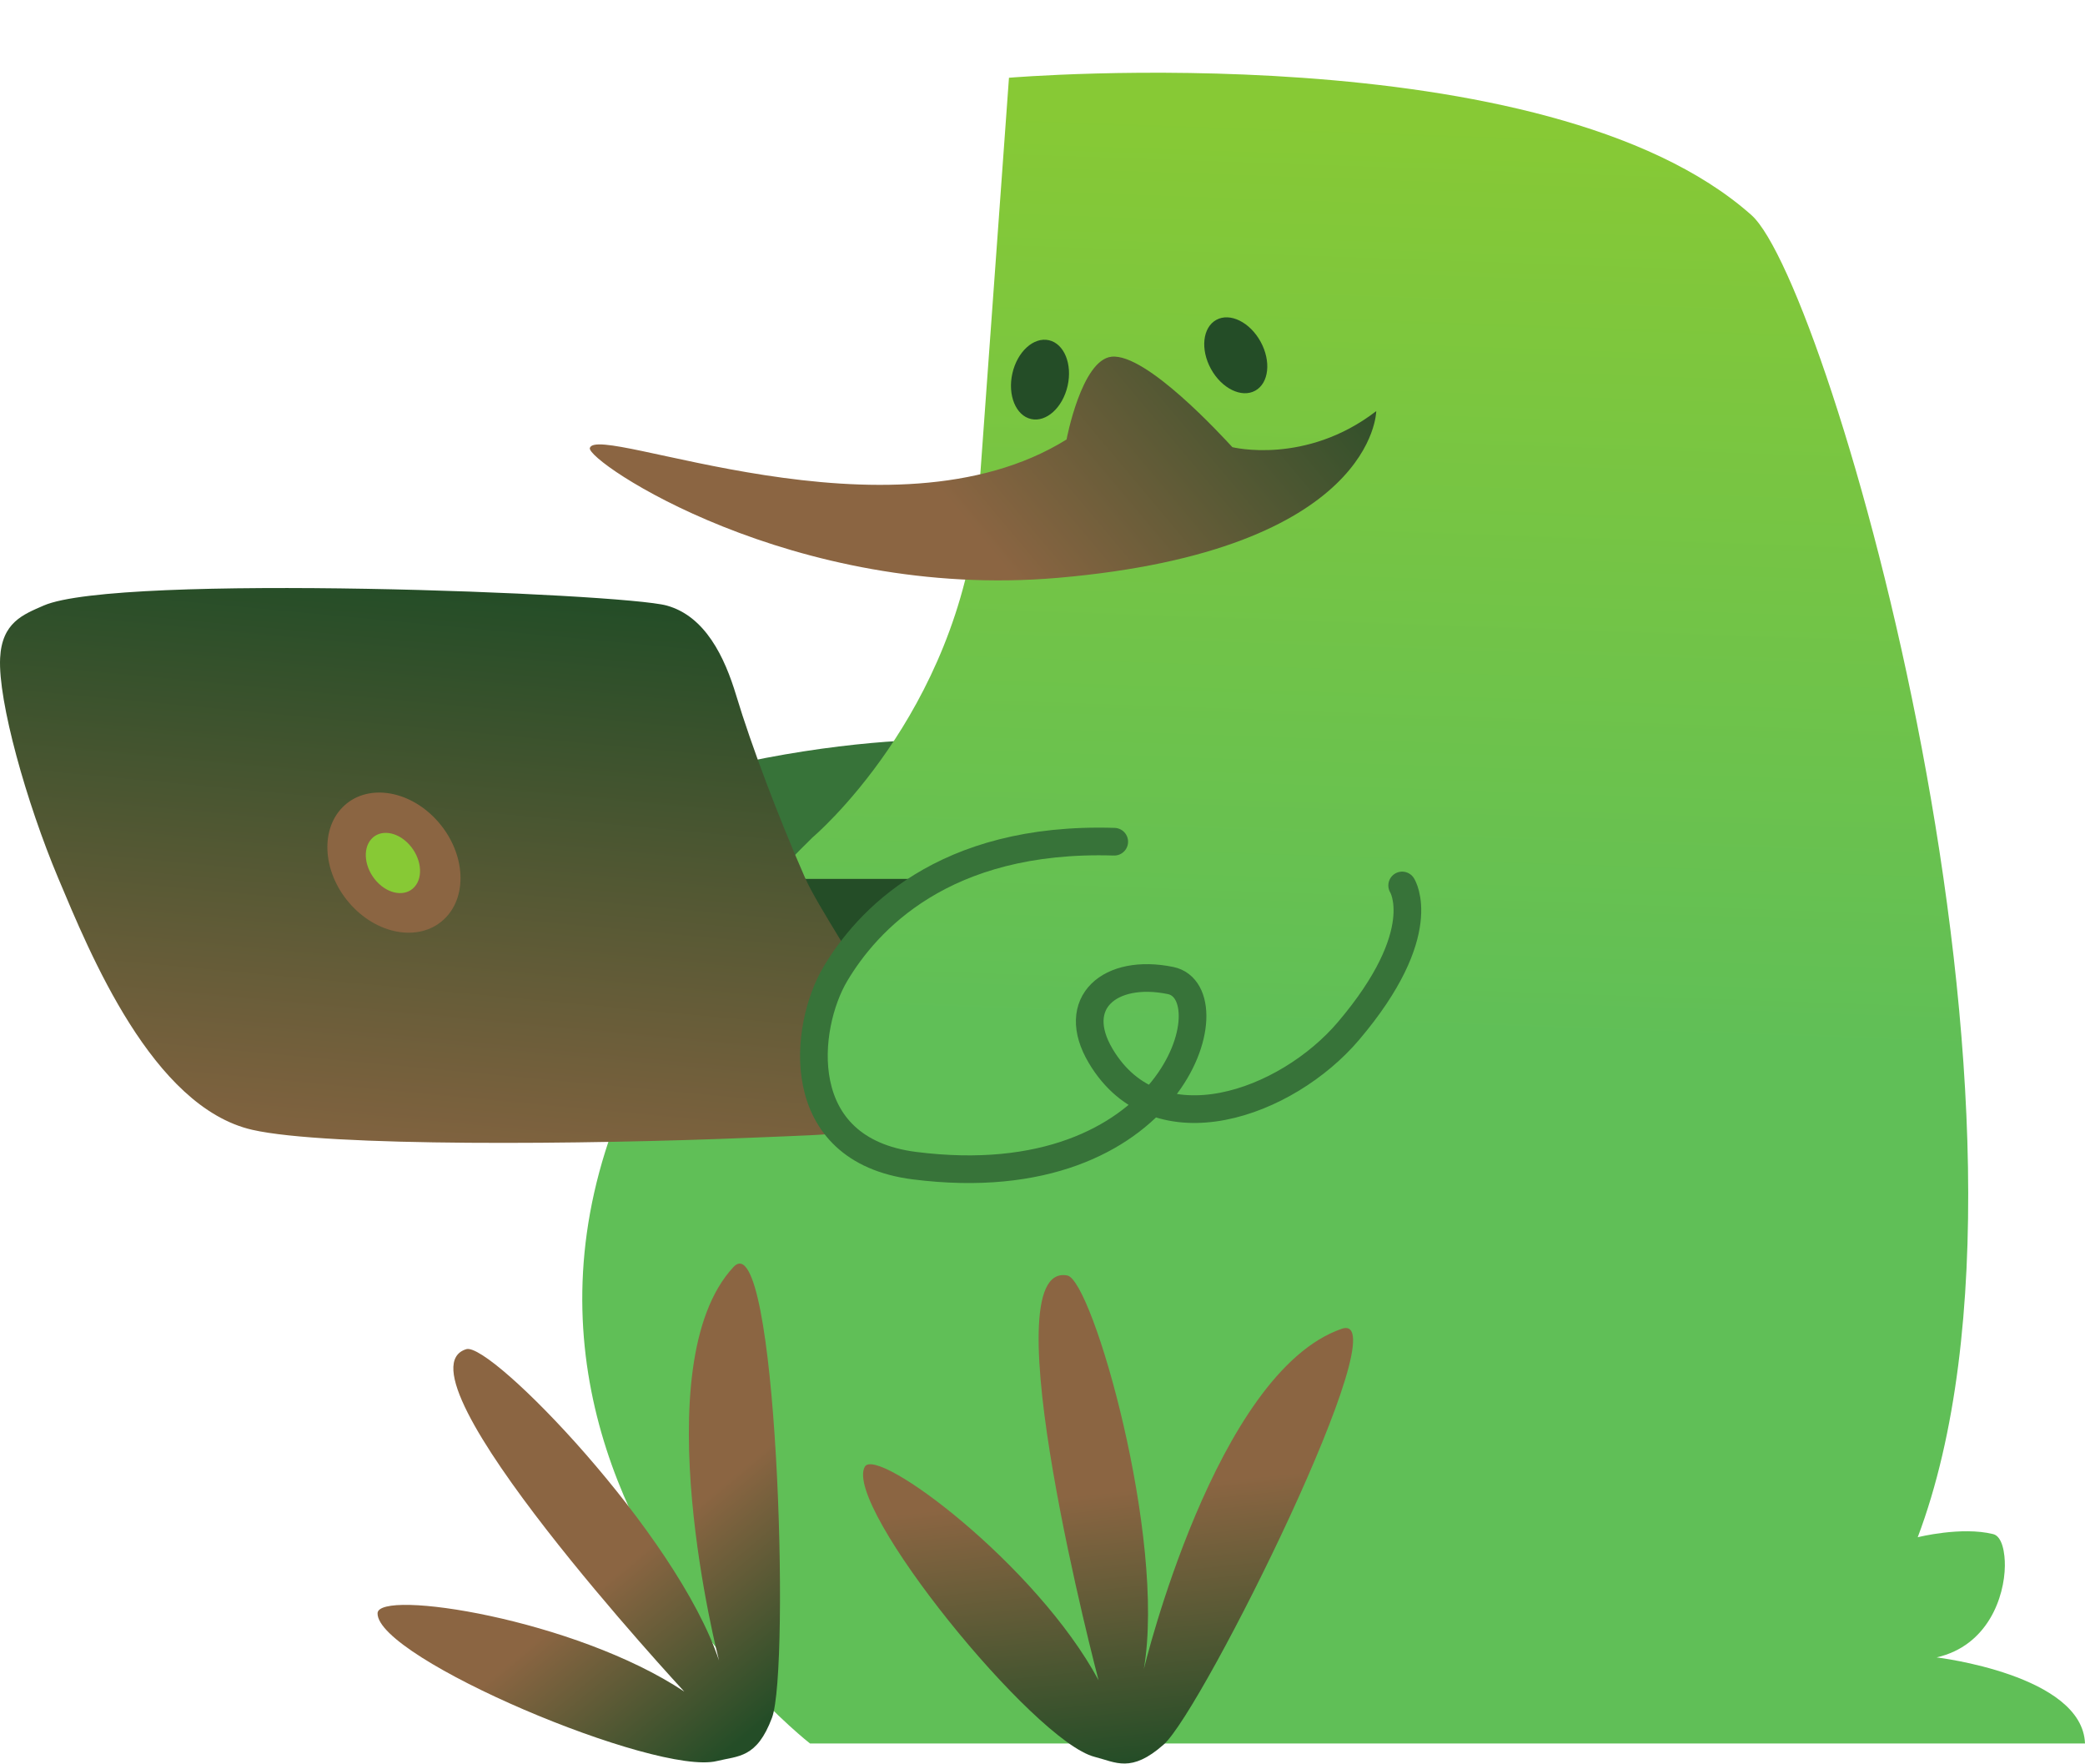
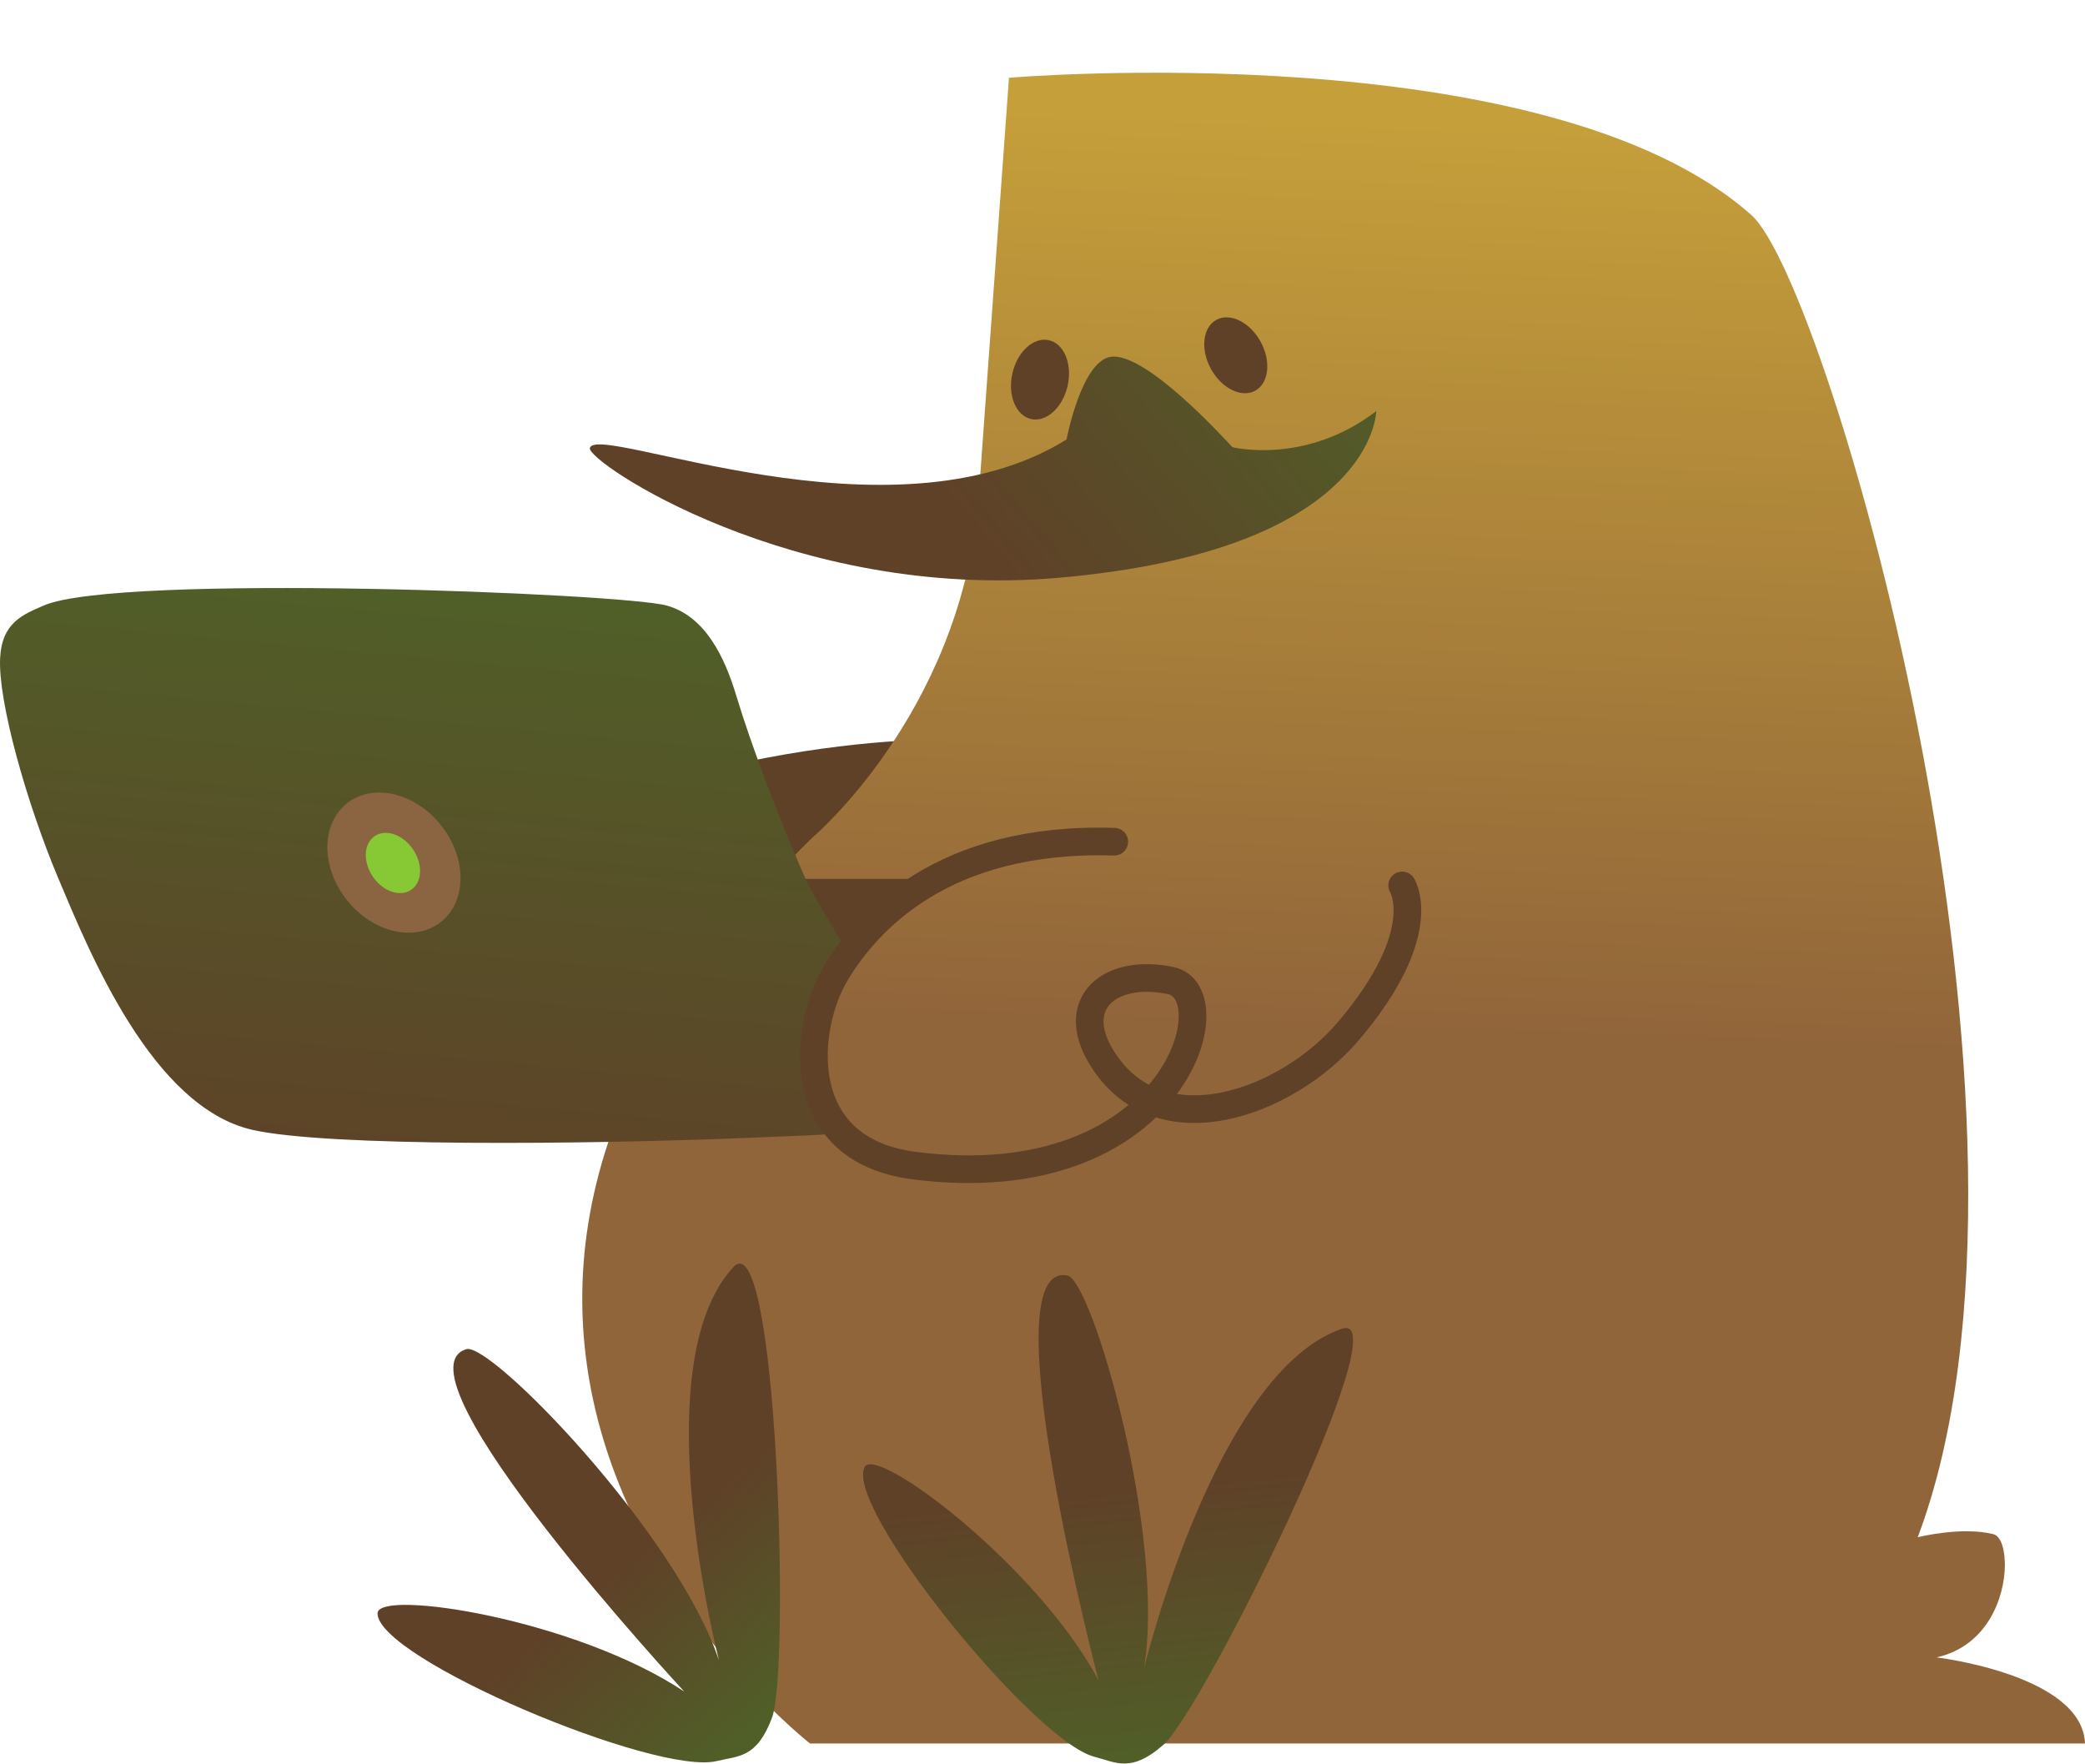
<svg xmlns="http://www.w3.org/2000/svg" xmlns:xlink="http://www.w3.org/1999/xlink" width="150.758mm" height="127.508mm" viewBox="0 0 150.758 127.508" version="1.1" id="svg1" xml:space="preserve">
  <defs id="defs1">
    <linearGradient id="linearGradient49">
-       <stop style="stop-color:#8b6542;stop-opacity:1;" offset="0.445" id="stop48" />
-       <stop style="stop-color:#244d27;stop-opacity:1;" offset="1" id="stop49" />
+       <stop style="stop-color:#5f4128;stop-opacity:1;" offset="0.445" id="stop48" />
+       <stop style="stop-color:#505f28;stop-opacity:1;" offset="1" id="stop49" />
    </linearGradient>
    <linearGradient id="linearGradient46">
-       <stop style="stop-color:#8b6542;stop-opacity:1;" offset="0.552" id="stop46" />
-       <stop style="stop-color:#244d27;stop-opacity:1;" offset="1" id="stop47" />
+       <stop style="stop-color:#5f4128;stop-opacity:1;" offset="0.552" id="stop46" />
+       <stop style="stop-color:#505f28;stop-opacity:1;" offset="1" id="stop47" />
    </linearGradient>
    <linearGradient id="linearGradient37">
-       <stop style="stop-color:#8b6542;stop-opacity:1;" offset="0.442" id="stop37" />
-       <stop style="stop-color:#244d27;stop-opacity:1;" offset="1" id="stop38" />
+       <stop style="stop-color:#5f4128;stop-opacity:1;" offset="0.442" id="stop37" />
+       <stop style="stop-color:#505f28;stop-opacity:1;" offset="1" id="stop38" />
    </linearGradient>
    <linearGradient id="linearGradient35">
-       <stop style="stop-color:#8b6542;stop-opacity:1;" offset="0" id="stop35" />
-       <stop style="stop-color:#244d27;stop-opacity:1;" offset="0.902" id="stop36" />
+       <stop style="stop-color:#5f4128;stop-opacity:1;" offset="0" id="stop35" />
+       <stop style="stop-color:#505f28;stop-opacity:1;" offset="0.902" id="stop36" />
    </linearGradient>
    <linearGradient id="linearGradient33">
-       <stop style="stop-color:#60bf57;stop-opacity:1;" offset="0.394" id="stop33" />
-       <stop style="stop-color:#87c935;stop-opacity:1;" offset="1" id="stop34" />
+       <stop style="stop-color:#91653a;stop-opacity:1;" offset="0.394" id="stop33" />
+       <stop style="stop-color:#c59f3a;stop-opacity:1;" offset="1" id="stop34" />
    </linearGradient>
    <linearGradient xlink:href="#linearGradient33" id="linearGradient34" x1="116.565" y1="198.1" x2="120.357" y2="89.509" gradientUnits="userSpaceOnUse" />
    <linearGradient xlink:href="#linearGradient35" id="linearGradient36" x1="-6.177" y1="182.08" x2="-0.336" y2="126.504" gradientUnits="userSpaceOnUse" />
    <linearGradient xlink:href="#linearGradient37" id="linearGradient38" x1="71.329" y1="133.064" x2="114.894" y2="96.509" gradientUnits="userSpaceOnUse" />
    <linearGradient xlink:href="#linearGradient49" id="linearGradient48" x1="100.3" y1="173.007" x2="104.004" y2="208.245" gradientUnits="userSpaceOnUse" />
    <linearGradient xlink:href="#linearGradient46" id="linearGradient50" gradientUnits="userSpaceOnUse" x1="52.365" y1="174.93" x2="63.904" y2="206.633" gradientTransform="rotate(-19.85326,68.29009,170.5236)" />
  </defs>
  <g id="layer2" transform="translate(-22.03146,-80.77621)">
-     <path style="opacity:1;fill:#377339;fill-opacity:1;stroke:none;stroke-width:2;stroke-linecap:round;stroke-dasharray:none;stroke-dashoffset:0;stroke-opacity:1;paint-order:normal" d="m 88.741,134.282 c -7.937,0.13 -33.727,3.579 -33.831,16.915 -0.125,16.027 28.366,3.773 28.366,3.773 z" id="path15" />
+     <path style="opacity:1;fill:#5f4128;fill-opacity:1;stroke:none;stroke-width:2;stroke-linecap:round;stroke-dasharray:none;stroke-dashoffset:0;stroke-opacity:1;paint-order:normal" d="m 88.741,134.282 c -7.937,0.13 -33.727,3.579 -33.831,16.915 -0.125,16.027 28.366,3.773 28.366,3.773 z" id="path15" />
    <path style="display:inline;opacity:1;fill:url(#linearGradient34);fill-opacity:1;stroke-width:0.265" d="m 94.986,86.398 c 0,0 38.837,-3.292 53.69,9.935 5.619,5.004 23.21,65.912 12.019,95.589 0,0 3.158,-0.797 5.456,-0.226 0.67,0.166 0.854,1.397 0.844,2.297 -0.025,2.221 -1.213,5.769 -4.933,6.617 0,0 10.543,1.255 10.727,6.223 H 80.599 c 0,0 -37.171,-28.89 0.184,-65.509 0,0 10.489,-8.833 11.961,-23.922 z" id="path1" />
    <g id="g60" mask="none">
-       <path id="rect59" mask="none" style="display:inline;opacity:1;fill:#244d27;stroke-width:1.286;stroke-linecap:round" transform="matrix(1,0,-0.8040204,0.5946017,0,0)" d="m 259.005,242.726 h 27.27 c 0.847,0 -1.477,4.446 -1.331,4.898 2.004,6.195 4.059,10.217 8.521,16.865 1.865,2.779 -1.363,3.057 -3.057,3.057 h -31.404 c -1.693,0 -3.057,-1.363 -3.057,-3.057 v -18.707 c 0,-1.693 1.363,-3.057 3.057,-3.057 z" />
+       <path id="rect59" mask="none" style="display:inline;opacity:1;fill:#5f4128;stroke-width:1.286;stroke-linecap:round;fill-opacity:1" transform="matrix(1,0,-0.8040204,0.5946017,0,0)" d="m 259.005,242.726 h 27.27 c 0.847,0 -1.477,4.446 -1.331,4.898 2.004,6.195 4.059,10.217 8.521,16.865 1.865,2.779 -1.363,3.057 -3.057,3.057 h -31.404 c -1.693,0 -3.057,-1.363 -3.057,-3.057 v -18.707 c 0,-1.693 1.363,-3.057 3.057,-3.057 z" />
      <path id="path59" mask="none" style="display:inline;opacity:1;fill:url(#linearGradient36);fill-opacity:1;stroke-width:1.967;stroke-linecap:round" d="m -24.394,134.065 c 6.288,-2.516 42.189,-0.962 45.053,0 2.479,0.832 2.704,4.01 2.436,6.991 -0.353,3.922 -0.448,9.503 -0.272,14.155 0.044,1.163 0.395,2.919 0.78,4.912 0.519,2.681 -2.68,2.022 -5.961,10.852 -0.565,1.52 2.694,3.874 0.838,4.091 -1.856,0.216 -3.011,0.234 -7.069,0.413 -12.05,0.532 -30.872,0.717 -35.805,-0.615 -6.57,-1.774 -6.669,-13.718 -6.792,-19.594 -0.123,-5.876 0.735,-13.765 2.134,-17.121 1.155,-2.772 2.917,-3.387 4.658,-4.084 z" transform="matrix(1,0,0.3698349,0.9290975,0,0)" />
      <ellipse style="opacity:1;mix-blend-mode:normal;fill:#8b6542;fill-opacity:1;stroke:none;stroke-width:1;stroke-linecap:round;stroke-dasharray:none;stroke-dashoffset:0;stroke-opacity:1;paint-order:normal" id="ellipse59" cx="-60.278" cy="136.685" rx="4.359" ry="5.462" transform="matrix(0.7029321,-0.711257,0.6795719,0.7336089,0,0)" />
      <ellipse style="fill:#87c935;fill-opacity:1;stroke:none;stroke-width:0.697;stroke-linecap:round;stroke-dasharray:none;stroke-dashoffset:0;stroke-opacity:1;paint-order:normal" id="ellipse60" cx="-59.438" cy="133.417" rx="1.779" ry="2.329" transform="matrix(0.6625383,-0.749028,0.673241,0.7394231,0,0)" />
    </g>
    <g id="layer4">
      <path style="display:inline;opacity:1;fill:url(#linearGradient38);fill-opacity:1;stroke-width:0.265" d="m 121.542,110.501 c 0,0 -0.081,10.064 -23.002,12.053 -19.243,1.67 -34.121,-8.434 -33.859,-9.385 0.519,-1.882 21.717,7.32 34.469,-0.617 0,0 1.083,-5.755 3.253,-5.985 2.504,-0.266 7.979,5.727 8.737,6.541 0,0 5.291,1.325 10.402,-2.607 z" id="path2" />
      <path style="opacity:1;fill:url(#linearGradient48);fill-opacity:1;stroke:none;stroke-width:0.265" d="m 106.168,206.916 c 2.842,-2.507 17.25,-31.564 12.882,-30.065 -9.138,3.135 -14.313,24.608 -14.313,24.608 1.626,-9.53 -3.718,-28.108 -5.528,-28.461 -5.752,-1.119 2.254,29.262 2.254,29.262 -4.508,-8.373 -16.045,-16.983 -16.903,-15.432 -1.575,2.848 12.219,19.857 16.62,20.973 1.542,0.391 2.635,1.19 4.988,-0.886 z" id="path3" />
      <path style="opacity:1;fill:url(#linearGradient50);fill-opacity:1;stroke:none;stroke-width:0.265" d="m 77.851,204.974 c 1.327,-3.55 0.364,-35.968 -2.785,-32.59 -6.587,7.066 -1.046,28.449 -1.046,28.449 -3.05,-9.174 -16.51,-23.05 -18.273,-22.509 -5.601,1.72 15.761,24.757 15.761,24.757 -7.919,-5.265 -22.15,-7.433 -22.177,-5.66 -0.049,3.254 20.127,11.769 24.536,10.682 1.545,-0.381 2.885,-0.19 3.984,-3.129 z" id="path6" />
    </g>
    <g id="layer5">
-       <ellipse style="opacity:1;fill:#244d27;fill-opacity:1;stroke-width:0.249" id="path5" cx="118.742" cy="84.061" rx="2.047" ry="2.921" transform="rotate(12.76733)" />
-       <ellipse style="opacity:1;fill:#244d27;fill-opacity:1;stroke-width:0.249" id="path5-5" ry="2.921" rx="2.047" cy="146.95" cx="46.333" transform="rotate(-28.79392)" />
-       <path style="opacity:1;fill:none;stroke:#377339;stroke-width:2;stroke-linecap:round;stroke-dasharray:none;stroke-dashoffset:0;stroke-opacity:1;paint-order:normal" d="m 123.416,144.797 c 0,0 2.172,3.393 -3.885,10.526 -4.442,5.232 -13.817,8.679 -17.909,1.808 -2.299,-3.86 0.677,-6.359 5.046,-5.461 4.369,0.898 0.239,15.764 -18.513,13.386 -8.995,-1.141 -7.97,-10.084 -5.725,-13.858 2.245,-3.773 7.742,-9.954 20.168,-9.564" id="path7" />
+       <ellipse style="opacity:1;fill:#5f4128;fill-opacity:1;stroke-width:0.249" id="path5" cx="118.742" cy="84.061" rx="2.047" ry="2.921" transform="rotate(12.76733)" />
+       <ellipse style="opacity:1;fill:#5f4128;fill-opacity:1;stroke-width:0.249" id="path5-5" ry="2.921" rx="2.047" cy="146.95" cx="46.333" transform="rotate(-28.79392)" />
+       <path style="opacity:1;fill:none;stroke:#5f4128;stroke-width:2;stroke-linecap:round;stroke-dasharray:none;stroke-dashoffset:0;stroke-opacity:1;paint-order:normal" d="m 123.416,144.797 c 0,0 2.172,3.393 -3.885,10.526 -4.442,5.232 -13.817,8.679 -17.909,1.808 -2.299,-3.86 0.677,-6.359 5.046,-5.461 4.369,0.898 0.239,15.764 -18.513,13.386 -8.995,-1.141 -7.97,-10.084 -5.725,-13.858 2.245,-3.773 7.742,-9.954 20.168,-9.564" id="path7" />
    </g>
  </g>
</svg>
